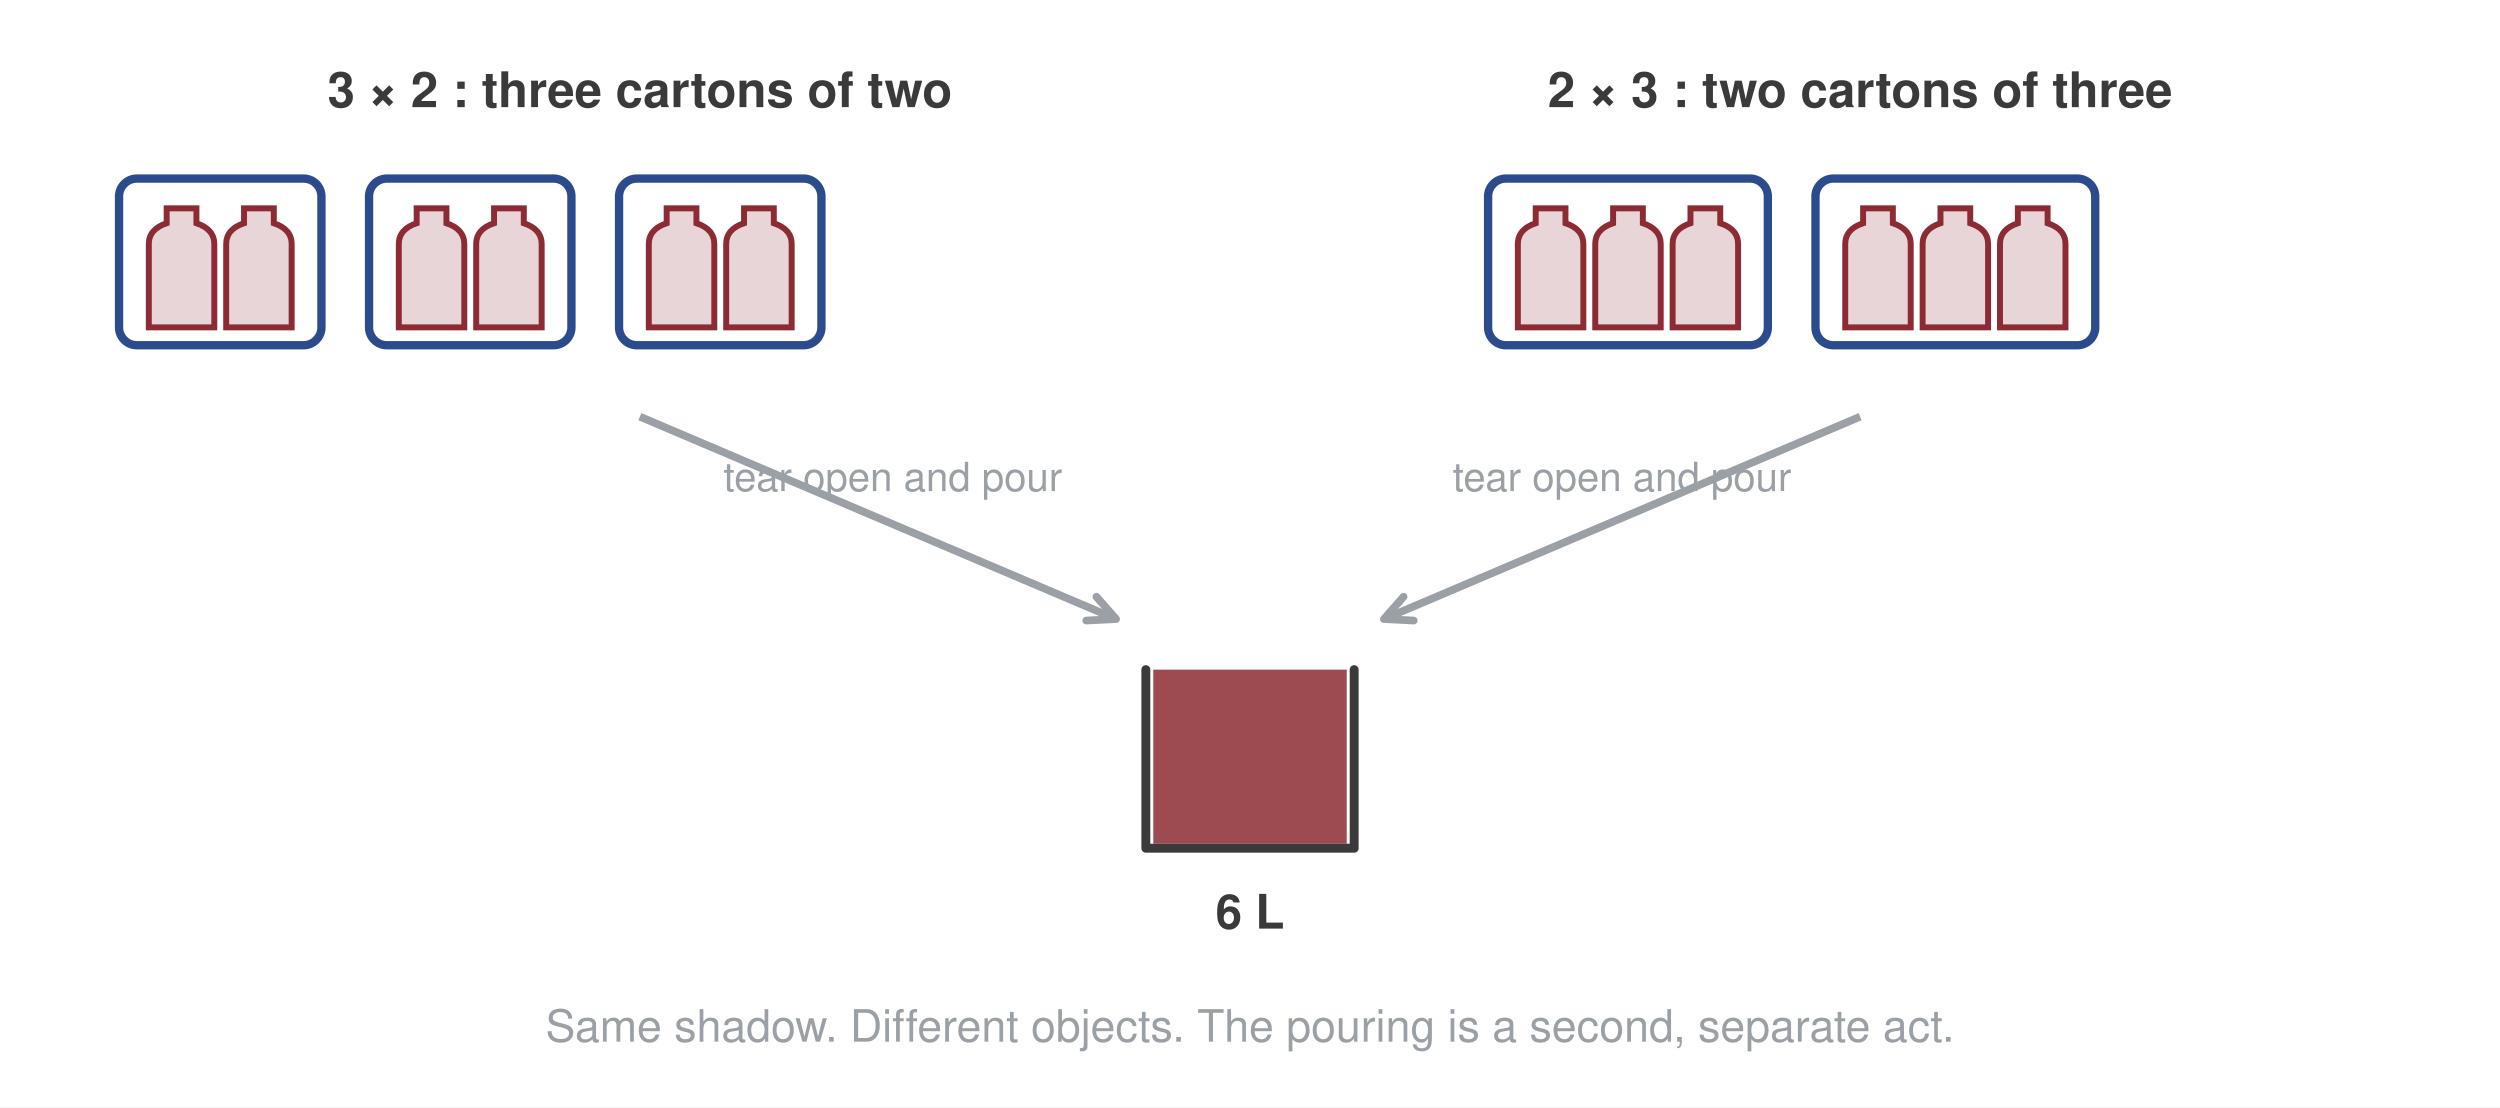
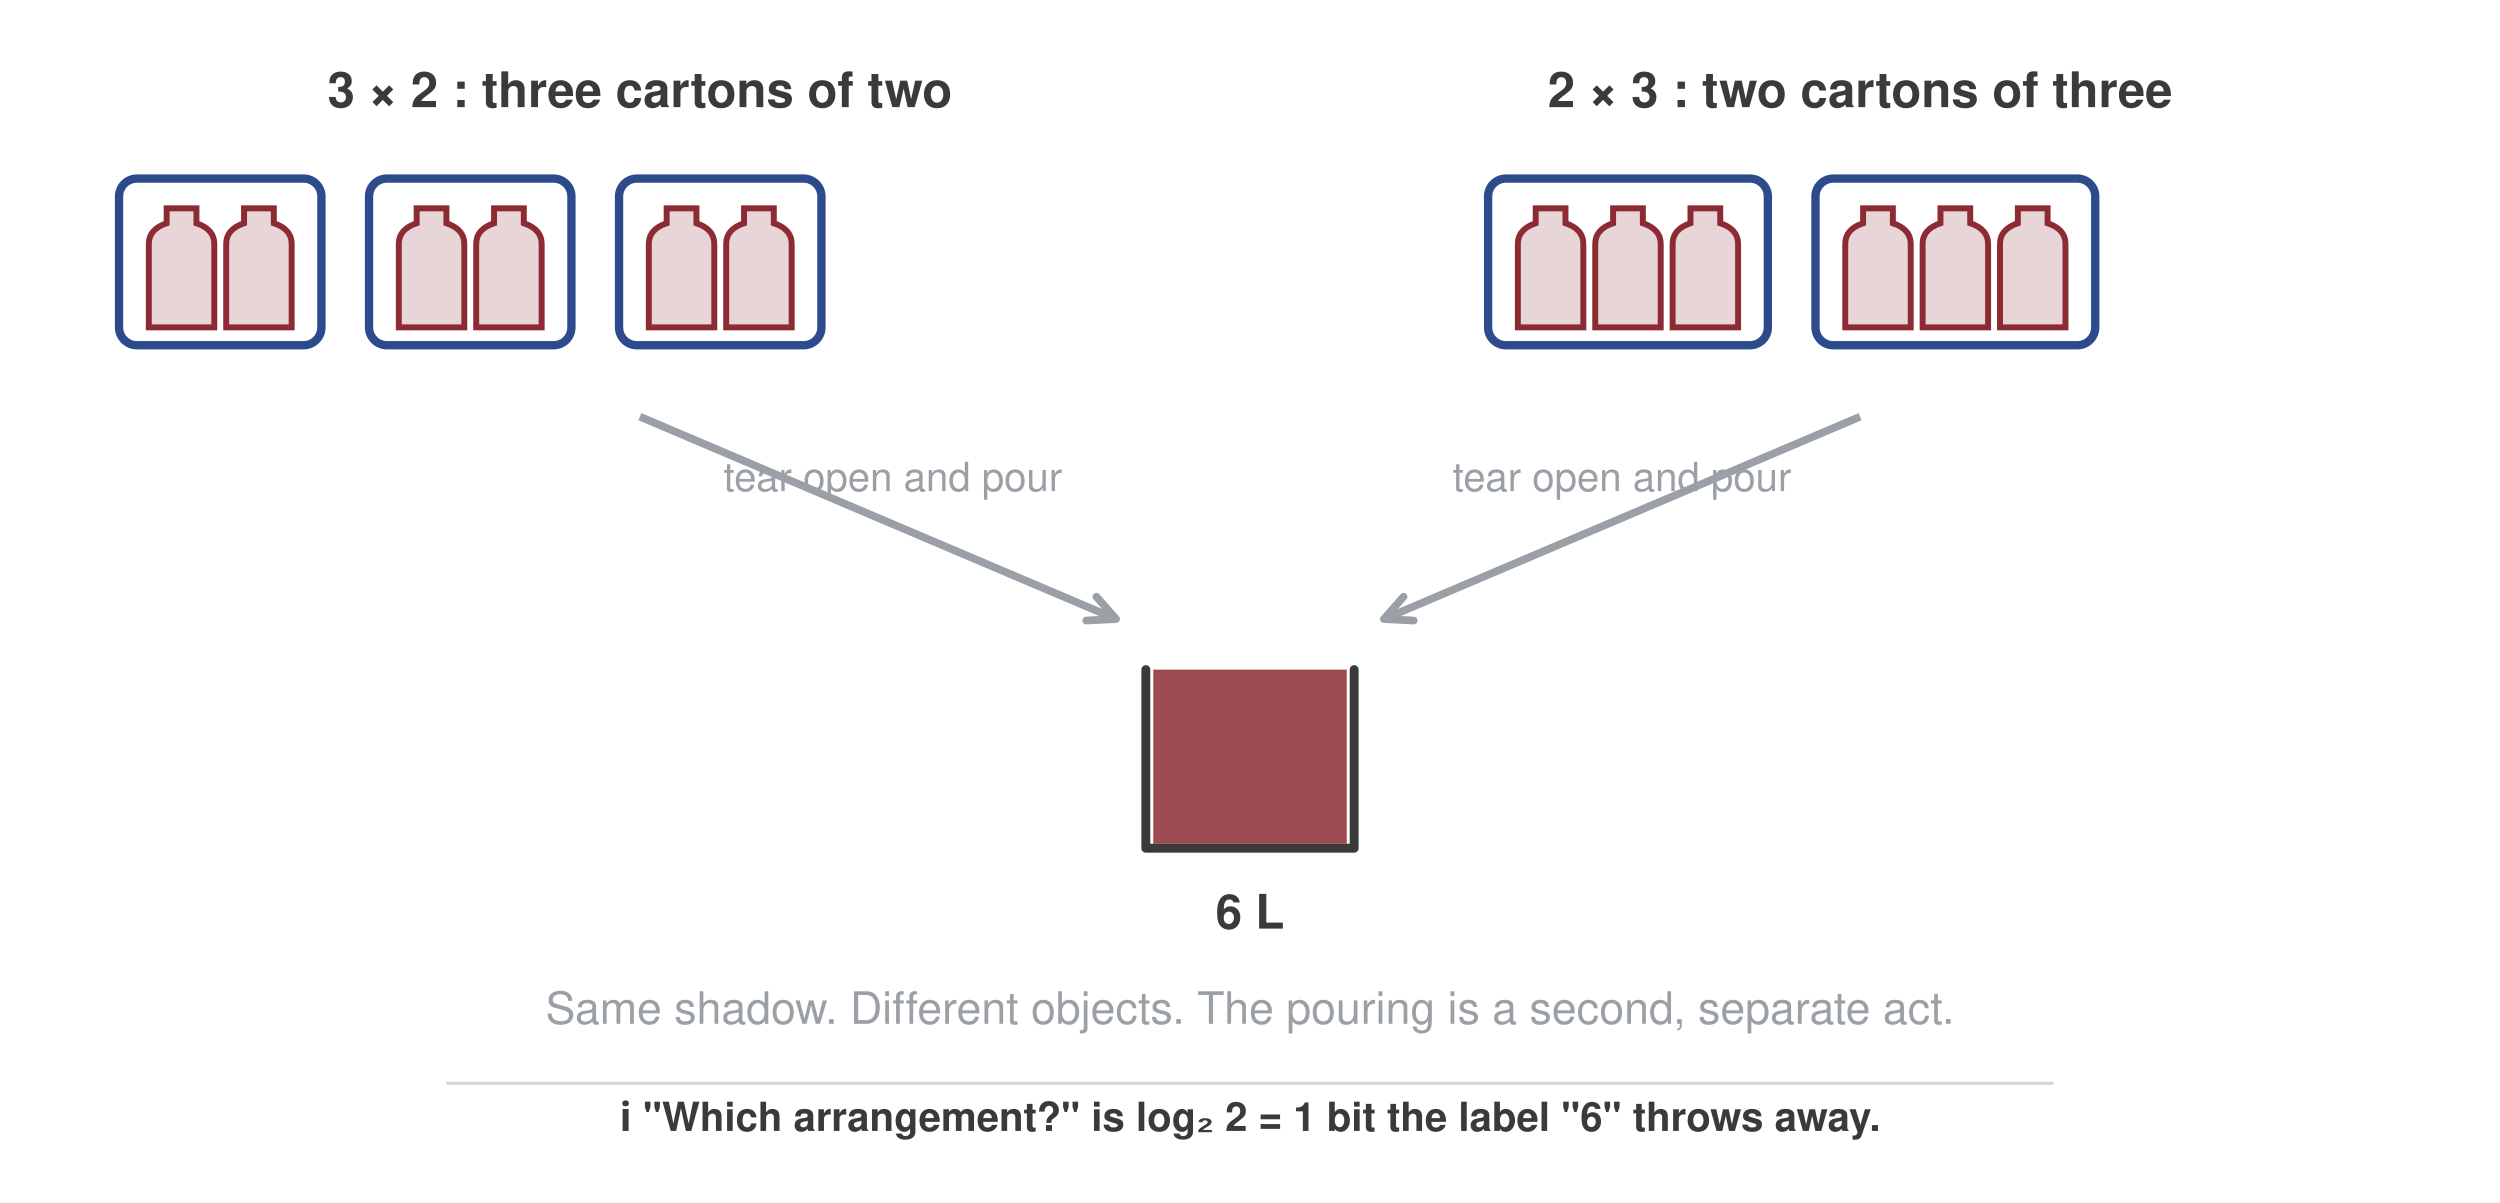
- <svg xmlns="http://www.w3.org/2000/svg" viewBox="0 0 840 372" font-family="Helvetica, Arial, sans-serif">
-   <rect width="840" height="372" fill="white" />
+ <svg xmlns="http://www.w3.org/2000/svg" viewBox="0 0 840 404" font-family="Helvetica, Arial, sans-serif">
+   <rect width="840" height="404" fill="white" />
  <text x="215" y="36" font-size="16.5" fill="#3A3A3A" text-anchor="middle" font-weight="bold">3 × 2 : three cartons of two</text>
  <rect x="40" y="60" width="68.0" height="56.0" rx="6" fill="none" stroke="#2B4B8C" stroke-width="2.8" />
  <path d="M 50.0 110.0 L 50.0 82.0 Q 50.0 77.0 56.0 75.0 L 56.0 70.0 L 66.0 70.0 L 66.0 75.0 Q 72.0 77.0 72.0 82.0 L 72.0 110.0 Z" fill="#E8D5D7" stroke="#8C2B33" stroke-width="2" />
  <path d="M 76.0 110.0 L 76.0 82.0 Q 76.0 77.0 82.0 75.0 L 82.0 70.0 L 92.0 70.0 L 92.0 75.0 Q 98.0 77.0 98.0 82.0 L 98.0 110.0 Z" fill="#E8D5D7" stroke="#8C2B33" stroke-width="2" />
  <rect x="124.0" y="60" width="68.0" height="56.0" rx="6" fill="none" stroke="#2B4B8C" stroke-width="2.8" />
  <path d="M 134.0 110.0 L 134.0 82.0 Q 134.0 77.0 140.0 75.0 L 140.0 70.0 L 150.0 70.0 L 150.0 75.0 Q 156.0 77.0 156.0 82.0 L 156.0 110.0 Z" fill="#E8D5D7" stroke="#8C2B33" stroke-width="2" />
  <path d="M 160.0 110.0 L 160.0 82.0 Q 160.0 77.0 166.0 75.0 L 166.0 70.0 L 176.0 70.0 L 176.0 75.0 Q 182.0 77.0 182.0 82.0 L 182.0 110.0 Z" fill="#E8D5D7" stroke="#8C2B33" stroke-width="2" />
  <rect x="208.0" y="60" width="68.0" height="56.0" rx="6" fill="none" stroke="#2B4B8C" stroke-width="2.8" />
  <path d="M 218.0 110.0 L 218.0 82.0 Q 218.0 77.0 224.0 75.0 L 224.0 70.0 L 234.0 70.0 L 234.0 75.0 Q 240.0 77.0 240.0 82.0 L 240.0 110.0 Z" fill="#E8D5D7" stroke="#8C2B33" stroke-width="2" />
  <path d="M 244.0 110.0 L 244.0 82.0 Q 244.0 77.0 250.0 75.0 L 250.0 70.0 L 260.0 70.0 L 260.0 75.0 Q 266.0 77.0 266.0 82.0 L 266.0 110.0 Z" fill="#E8D5D7" stroke="#8C2B33" stroke-width="2" />
  <text x="625" y="36" font-size="16.5" fill="#3A3A3A" text-anchor="middle" font-weight="bold">2 × 3 : two cartons of three</text>
  <rect x="500" y="60" width="94.0" height="56.0" rx="6" fill="none" stroke="#2B4B8C" stroke-width="2.8" />
  <path d="M 510.0 110.0 L 510.0 82.0 Q 510.0 77.0 516.0 75.0 L 516.0 70.0 L 526.0 70.0 L 526.0 75.0 Q 532.0 77.0 532.0 82.0 L 532.0 110.0 Z" fill="#E8D5D7" stroke="#8C2B33" stroke-width="2" />
  <path d="M 536.0 110.0 L 536.0 82.0 Q 536.0 77.0 542.0 75.0 L 542.0 70.0 L 552.0 70.0 L 552.0 75.0 Q 558.0 77.0 558.0 82.0 L 558.0 110.0 Z" fill="#E8D5D7" stroke="#8C2B33" stroke-width="2" />
  <path d="M 562.0 110.0 L 562.0 82.0 Q 562.0 77.0 568.0 75.0 L 568.0 70.0 L 578.0 70.0 L 578.0 75.0 Q 584.0 77.0 584.0 82.0 L 584.0 110.0 Z" fill="#E8D5D7" stroke="#8C2B33" stroke-width="2" />
  <rect x="610.0" y="60" width="94.0" height="56.0" rx="6" fill="none" stroke="#2B4B8C" stroke-width="2.8" />
  <path d="M 620.0 110.0 L 620.0 82.0 Q 620.0 77.0 626.0 75.0 L 626.0 70.0 L 636.0 70.0 L 636.0 75.0 Q 642.0 77.0 642.0 82.0 L 642.0 110.0 Z" fill="#E8D5D7" stroke="#8C2B33" stroke-width="2" />
  <path d="M 646.0 110.0 L 646.0 82.0 Q 646.0 77.0 652.0 75.0 L 652.0 70.0 L 662.0 70.0 L 662.0 75.0 Q 668.0 77.0 668.0 82.0 L 668.0 110.0 Z" fill="#E8D5D7" stroke="#8C2B33" stroke-width="2" />
  <path d="M 672.0 110.0 L 672.0 82.0 Q 672.0 77.0 678.0 75.0 L 678.0 70.0 L 688.0 70.0 L 688.0 75.0 Q 694.0 77.0 694.0 82.0 L 694.0 110.0 Z" fill="#E8D5D7" stroke="#8C2B33" stroke-width="2" />
  <line x1="215" y1="140" x2="375" y2="208" stroke="#9AA0A6" stroke-width="2.6" />
  <path d="M 375 208 L 365.0 208.5 M 375 208 L 368.4 200.5" stroke="#9AA0A6" stroke-width="2.6" fill="none" stroke-linecap="round" />
  <line x1="625" y1="140" x2="465" y2="208" stroke="#9AA0A6" stroke-width="2.6" />
  <path d="M 465 208 L 471.6 200.5 M 465 208 L 475.0 208.5" stroke="#9AA0A6" stroke-width="2.6" fill="none" stroke-linecap="round" />
  <text x="300" y="165" font-size="13.5" fill="#9AA0A6" text-anchor="middle" font-weight="normal">tear open and pour</text>
  <text x="545" y="165" font-size="13.5" fill="#9AA0A6" text-anchor="middle" font-weight="normal">tear open and pour</text>
  <rect x="387.5" y="225" width="65" height="58.5" fill="#8C2B33" opacity="0.85" />
  <path d="M 385 225 L 385 285 L 455 285 L 455 225" fill="none" stroke="#3A3A3A" stroke-width="3" stroke-linejoin="round" stroke-linecap="round" />
  <text x="420" y="312" font-size="16" fill="#3A3A3A" text-anchor="middle" font-weight="bold">6 L</text>
-   <text x="420" y="350" font-size="15" fill="#9AA0A6" text-anchor="middle" font-weight="normal">Same shadow. Different objects. The pouring is a second, separate act.</text>
+   <text x="420" y="344" font-size="15" fill="#9AA0A6" text-anchor="middle" font-weight="normal">Same shadow. Different objects. The pouring is a second, separate act.</text>
+   <line x1="150.0" y1="364" x2="690.0" y2="364" stroke="#9AA0A6" stroke-width="1" opacity="0.45" />
+   <text x="420" y="380" font-size="13.5" fill="#3A3A3A" text-anchor="middle" font-weight="bold">ℹ  "Which arrangement?" is log₂ 2 = 1 bit the label "6" throws away.</text>
</svg>
